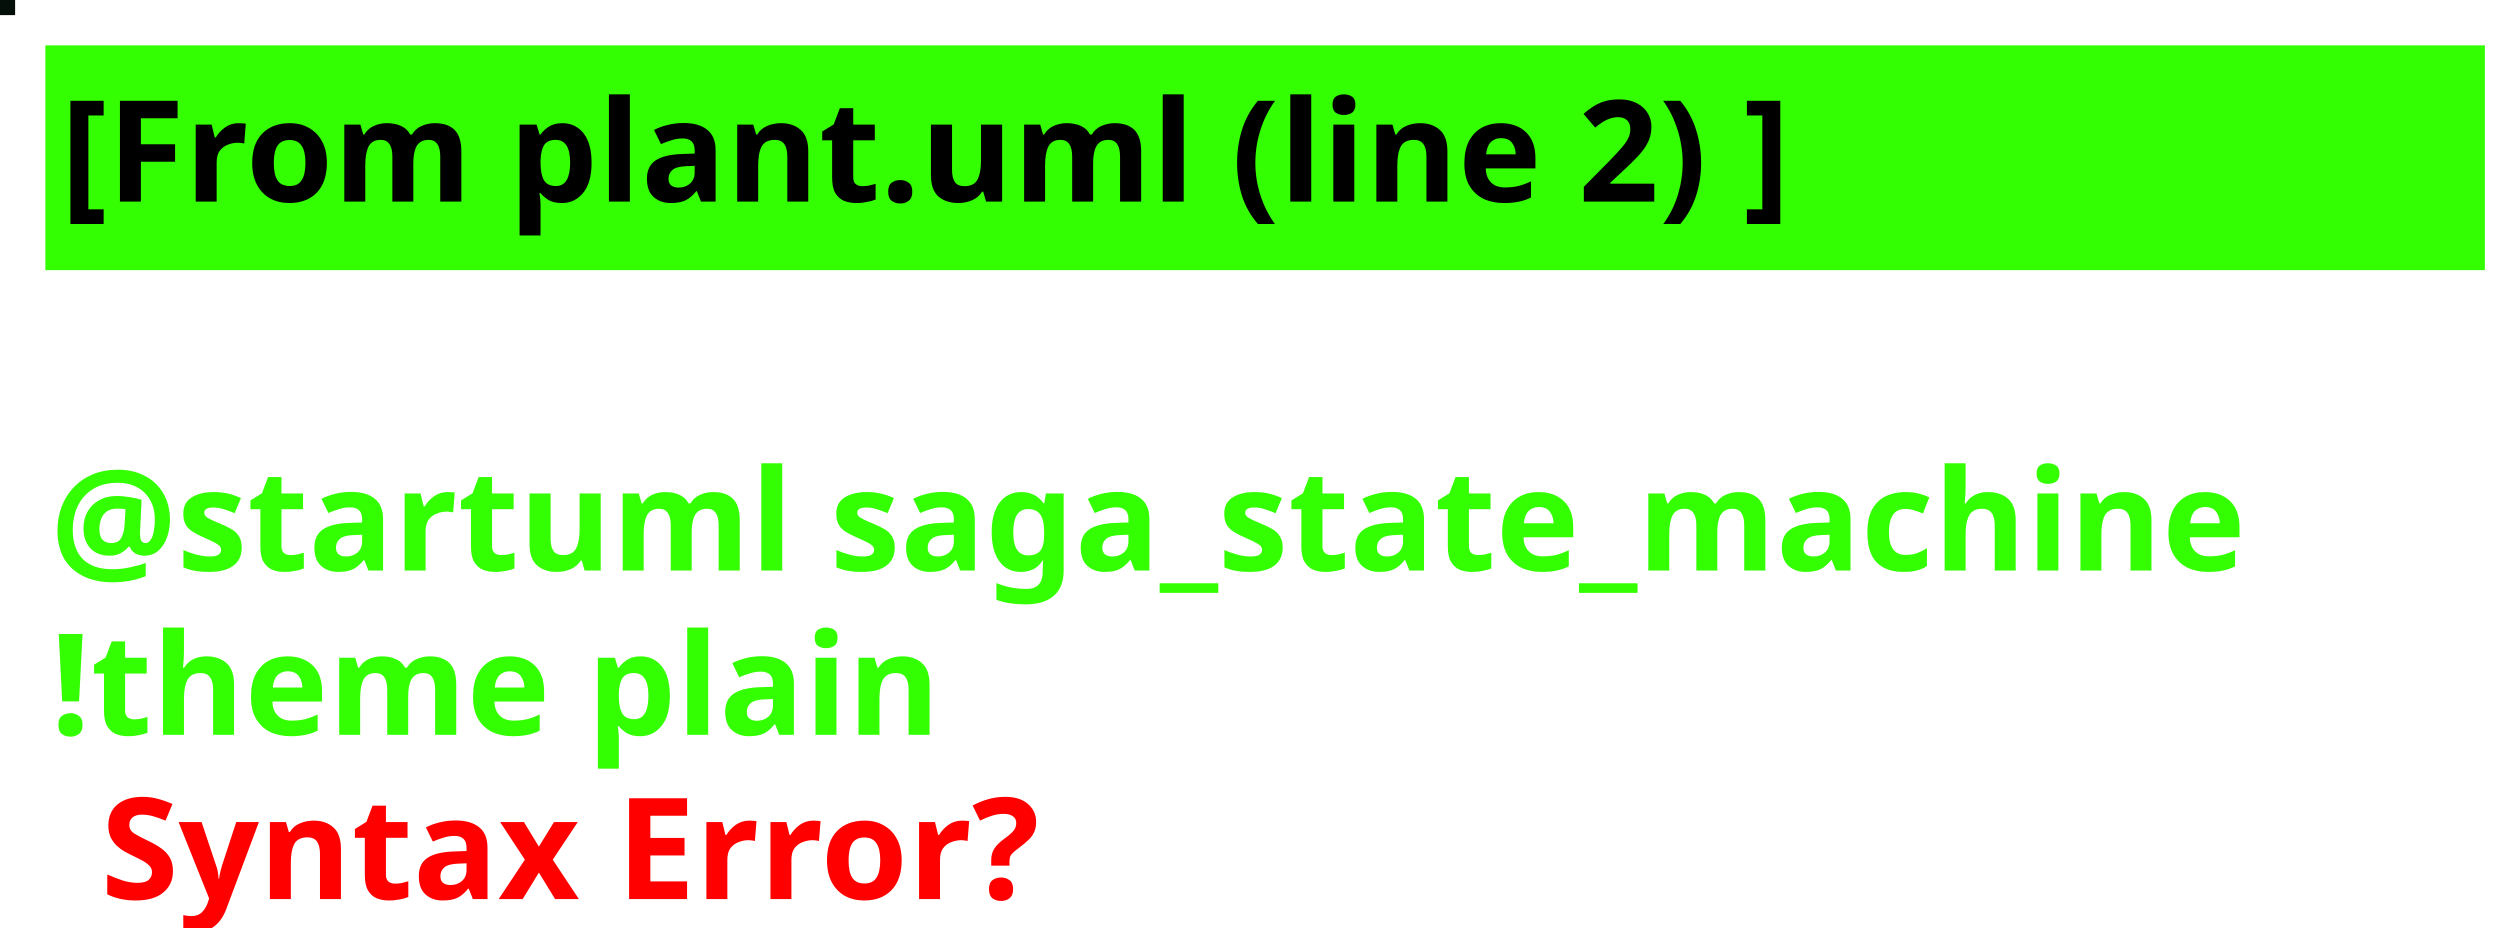
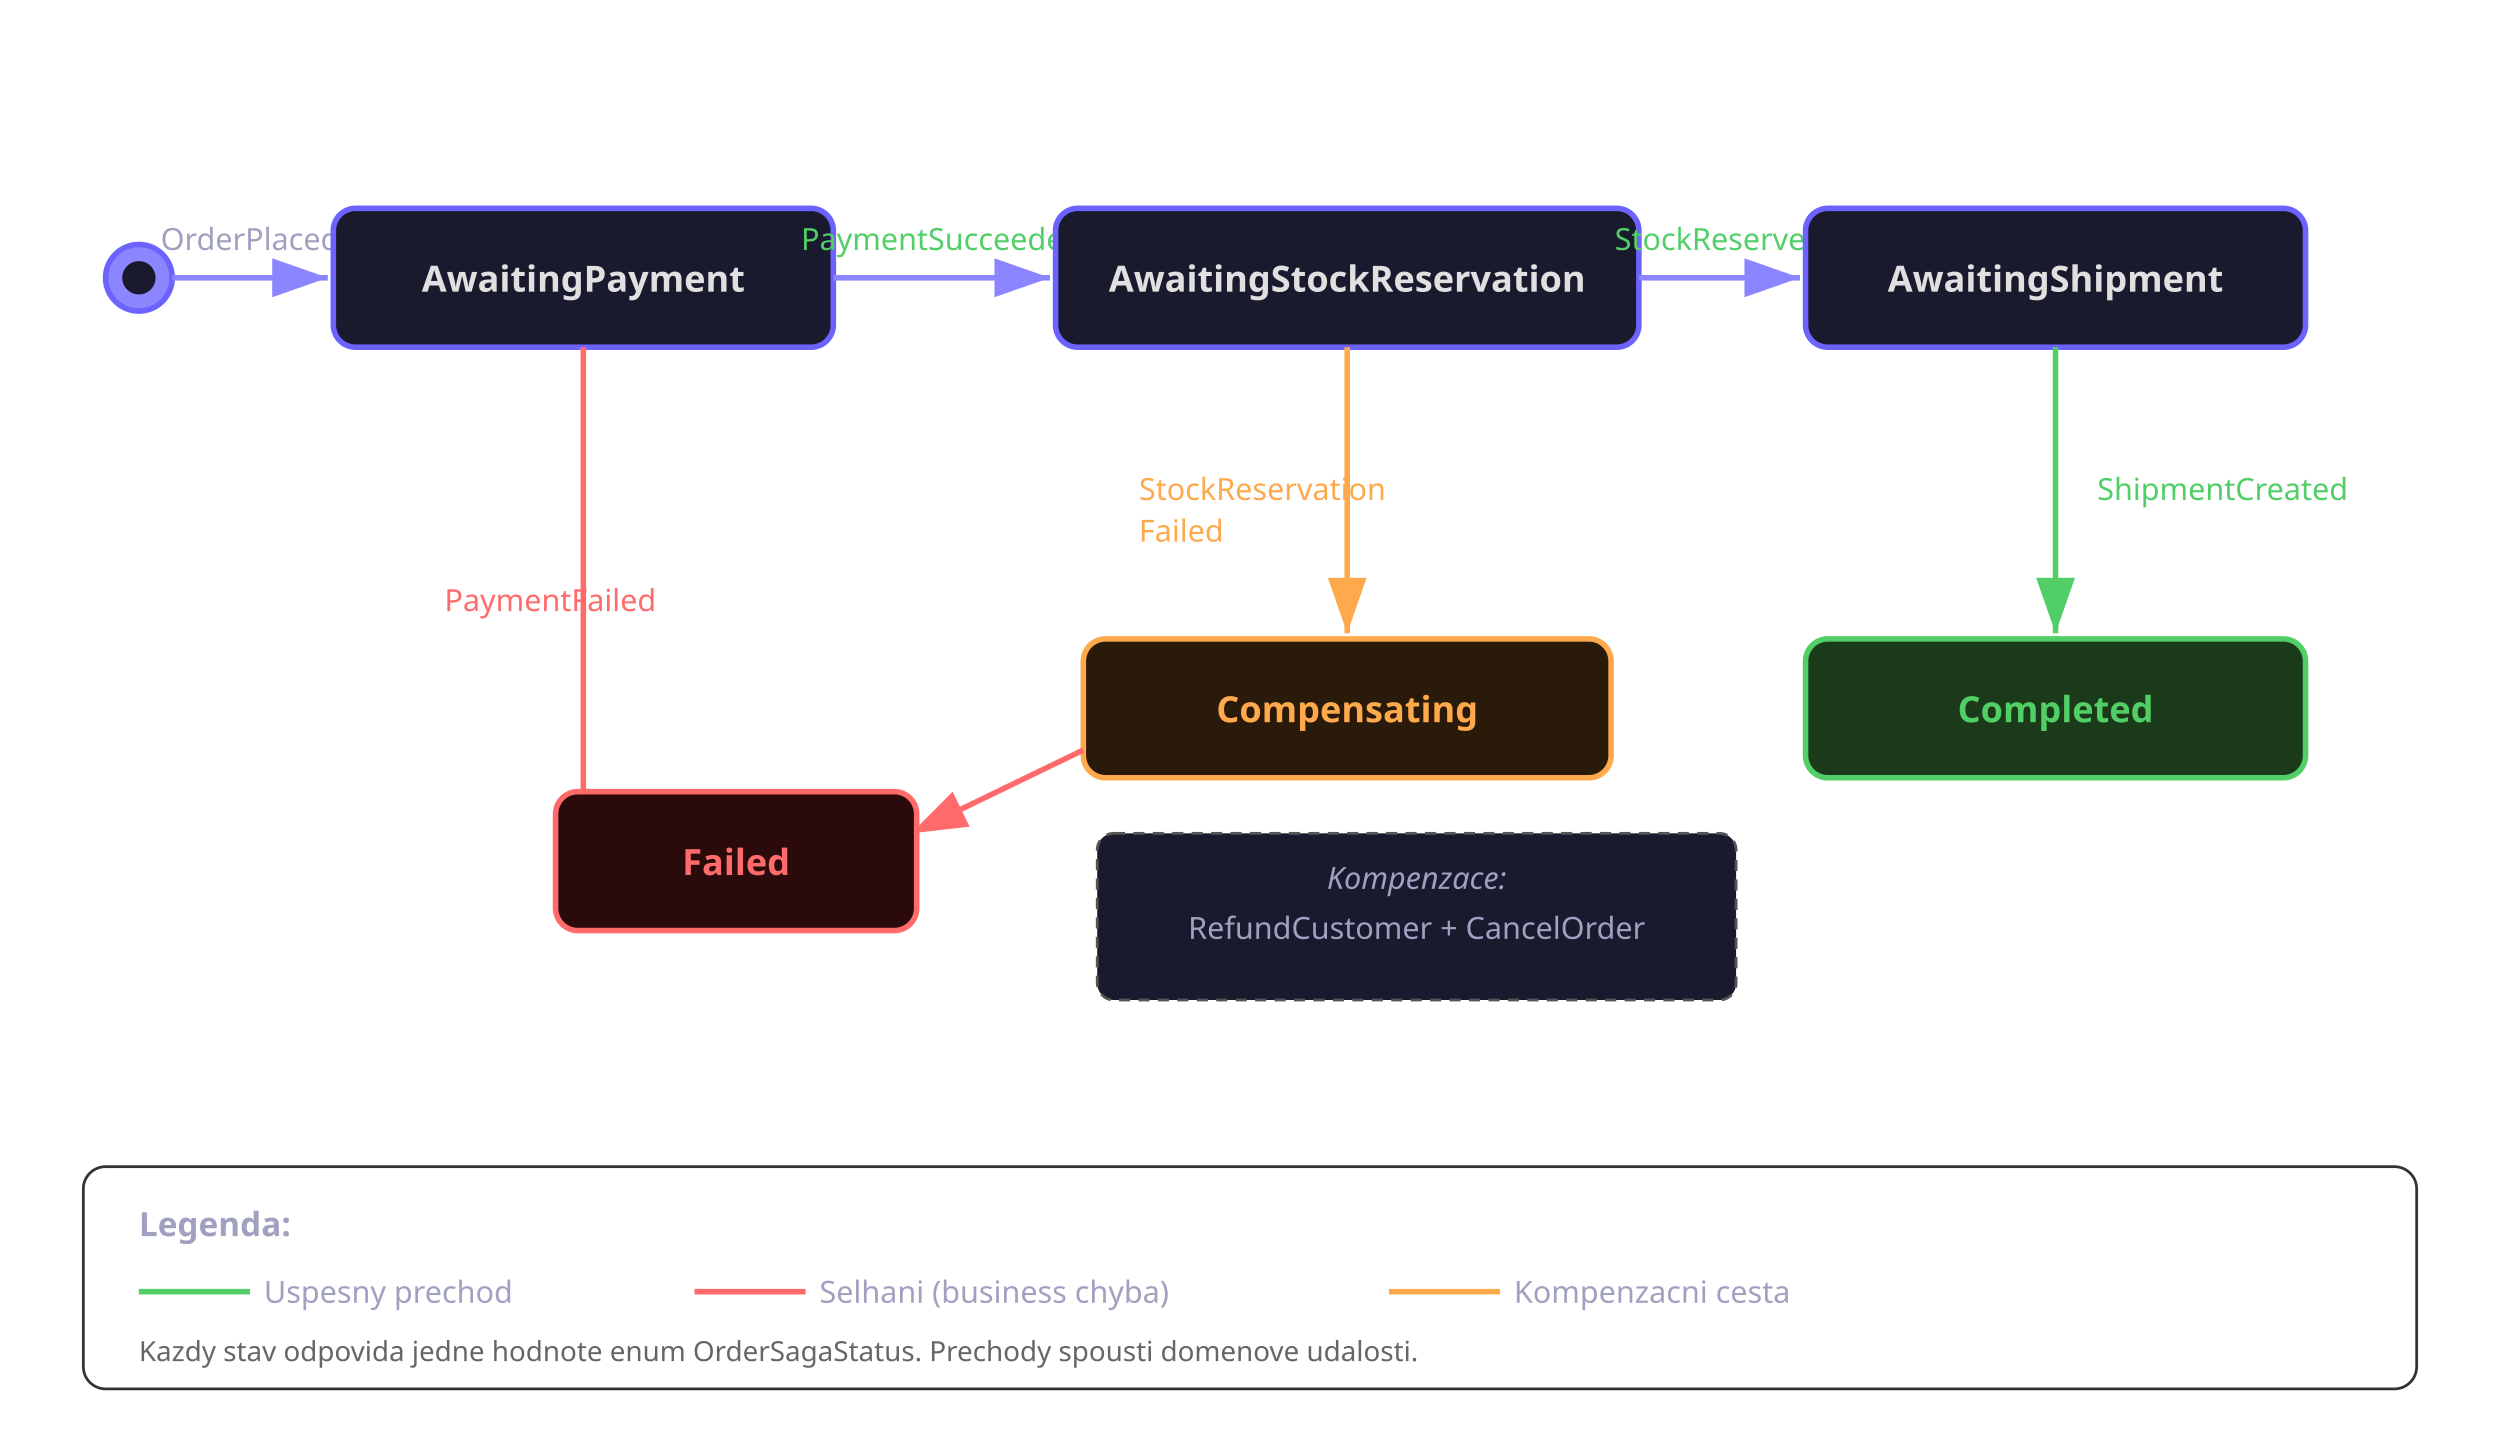
- <svg xmlns="http://www.w3.org/2000/svg" contentScriptType="application/ecmascript" contentStyleType="text/css" height="92px" preserveAspectRatio="none" style="width:248px;height:92px;background:#000000;" version="1.1" viewBox="0 0 248 92" width="248px" zoomAndPan="magnify">
-   <defs />
-   <g>
-     <rect fill="#050F0A" height="1" style="stroke: #050F0A; stroke-width: 1.0;" width="1" x="0" y="0" />
-     <rect fill="#33FF02" height="21.297" style="stroke: #33FF02; stroke-width: 1.0;" width="241" x="5" y="5" />
-     <text fill="#000000" font-family="sans-serif" font-size="14" font-weight="bold" lengthAdjust="spacingAndGlyphs" textLength="194" x="6" y="20">[From plant.uml (line 2) ]</text>
-     <text fill="#33FF02" font-family="sans-serif" font-size="14" font-weight="bold" lengthAdjust="spacingAndGlyphs" textLength="0" x="10" y="40.297" />
-     <text fill="#33FF02" font-family="sans-serif" font-size="14" font-weight="bold" lengthAdjust="spacingAndGlyphs" textLength="241" x="5" y="56.594">@startuml saga_state_machine</text>
-     <text fill="#33FF02" font-family="sans-serif" font-size="14" font-weight="bold" lengthAdjust="spacingAndGlyphs" textLength="98" x="5" y="72.891">!theme plain</text>
-     <text fill="#FF0000" font-family="sans-serif" font-size="14" font-weight="bold" lengthAdjust="spacingAndGlyphs" textLength="106" x="10" y="89.188">Syntax Error?</text>
-   </g>
+ <svg xmlns="http://www.w3.org/2000/svg" contentStyleType="text/css" preserveAspectRatio="none" style="aspect-ratio:1.731" version="1.1" viewBox="0 0 900 520" zoomAndPan="magnify" font-family="Nunito, sans-serif" font-size="13">
+   <defs>
+     <marker id="arrowhead" markerWidth="10" markerHeight="7" refX="10" refY="3.5" orient="auto">
+       <polygon points="0 0, 10 3.5, 0 7" fill="#8b85ff" />
+     </marker>
+     <marker id="arrowhead-red" markerWidth="10" markerHeight="7" refX="10" refY="3.5" orient="auto">
+       <polygon points="0 0, 10 3.5, 0 7" fill="#ff6b6b" />
+     </marker>
+     <marker id="arrowhead-green" markerWidth="10" markerHeight="7" refX="10" refY="3.5" orient="auto">
+       <polygon points="0 0, 10 3.5, 0 7" fill="#51cf66" />
+     </marker>
+     <marker id="arrowhead-orange" markerWidth="10" markerHeight="7" refX="10" refY="3.5" orient="auto">
+       <polygon points="0 0, 10 3.5, 0 7" fill="#ffa94d" />
+     </marker>
+   </defs>
+   <rect width="900" height="520" fill="none" />
+   <circle cx="50" cy="100" r="12" fill="#8b85ff" stroke="#6c63ff" stroke-width="2" />
+   <circle cx="50" cy="100" r="6" fill="#1a1a2e" />
+   <line x1="62" y1="100" x2="118" y2="100" stroke="#8b85ff" stroke-width="2" marker-end="url(#arrowhead)" />
+   <text x="90" y="90" text-anchor="middle" fill="#a0a0c0" font-size="11">OrderPlaced</text>
+   <rect x="120" y="75" width="180" height="50" rx="8" fill="#1a1a2e" stroke="#6c63ff" stroke-width="2" />
+   <text x="210" y="105" text-anchor="middle" fill="#e0e0e0" font-weight="600">AwaitingPayment</text>
+   <line x1="300" y1="100" x2="378" y2="100" stroke="#8b85ff" stroke-width="2" marker-end="url(#arrowhead)" />
+   <text x="339" y="90" text-anchor="middle" fill="#51cf66" font-size="11">PaymentSucceeded</text>
+   <rect x="380" y="75" width="210" height="50" rx="8" fill="#1a1a2e" stroke="#6c63ff" stroke-width="2" />
+   <text x="485" y="105" text-anchor="middle" fill="#e0e0e0" font-weight="600">AwaitingStockReservation</text>
+   <line x1="590" y1="100" x2="648" y2="100" stroke="#8b85ff" stroke-width="2" marker-end="url(#arrowhead)" />
+   <text x="619" y="90" text-anchor="middle" fill="#51cf66" font-size="11">StockReserved</text>
+   <rect x="650" y="75" width="180" height="50" rx="8" fill="#1a1a2e" stroke="#6c63ff" stroke-width="2" />
+   <text x="740" y="105" text-anchor="middle" fill="#e0e0e0" font-weight="600">AwaitingShipment</text>
+   <line x1="740" y1="125" x2="740" y2="228" stroke="#51cf66" stroke-width="2" marker-end="url(#arrowhead-green)" />
+   <text x="755" y="180" fill="#51cf66" font-size="11">ShipmentCreated</text>
+   <rect x="650" y="230" width="180" height="50" rx="8" fill="#1a3a1a" stroke="#51cf66" stroke-width="2" />
+   <text x="740" y="260" text-anchor="middle" fill="#51cf66" font-weight="700">Completed</text>
+   <path d="M 210 125 L 210 310 L 298 310" stroke="#ff6b6b" stroke-width="2" fill="none" marker-end="url(#arrowhead-red)" />
+   <text x="160" y="220" fill="#ff6b6b" font-size="11">PaymentFailed</text>
+   <line x1="485" y1="125" x2="485" y2="228" stroke="#ffa94d" stroke-width="2" marker-end="url(#arrowhead-orange)" />
+   <text x="410" y="180" fill="#ffa94d" font-size="11">StockReservation</text>
+   <text x="410" y="195" fill="#ffa94d" font-size="11">Failed</text>
+   <rect x="390" y="230" width="190" height="50" rx="8" fill="#2a1a0a" stroke="#ffa94d" stroke-width="2" />
+   <text x="485" y="260" text-anchor="middle" fill="#ffa94d" font-weight="600">Compensating</text>
+   <line x1="390" y1="270" x2="328" y2="300" stroke="#ff6b6b" stroke-width="2" marker-end="url(#arrowhead-red)" />
+   <rect x="200" y="285" width="130" height="50" rx="8" fill="#2a0a0a" stroke="#ff6b6b" stroke-width="2" />
+   <text x="265" y="315" text-anchor="middle" fill="#ff6b6b" font-weight="700">Failed</text>
+   <rect x="395" y="300" width="230" height="60" rx="6" fill="#1a1a2e" stroke="#555" stroke-width="1" stroke-dasharray="4,3" />
+   <text x="510" y="320" text-anchor="middle" fill="#a0a0c0" font-size="11" font-style="italic">Kompenzace:</text>
+   <text x="510" y="338" text-anchor="middle" fill="#a0a0c0" font-size="11">RefundCustomer + CancelOrder</text>
+   <rect x="30" y="420" width="840" height="80" rx="8" fill="none" stroke="#333" stroke-width="1" />
+   <text x="50" y="445" fill="#a0a0c0" font-size="12" font-weight="600">Legenda:</text>
+   <line x1="50" y1="465" x2="90" y2="465" stroke="#51cf66" stroke-width="2" />
+   <text x="95" y="469" fill="#a0a0c0" font-size="11">Uspesny prechod</text>
+   <line x1="250" y1="465" x2="290" y2="465" stroke="#ff6b6b" stroke-width="2" />
+   <text x="295" y="469" fill="#a0a0c0" font-size="11">Selhani (business chyba)</text>
+   <line x1="500" y1="465" x2="540" y2="465" stroke="#ffa94d" stroke-width="2" />
+   <text x="545" y="469" fill="#a0a0c0" font-size="11">Kompenzacni cesta</text>
+   <text x="50" y="490" fill="#666" font-size="10">Kazdy stav odpovida jedne hodnote enum OrderSagaStatus. Prechody spousti domenove udalosti.</text>
</svg>
